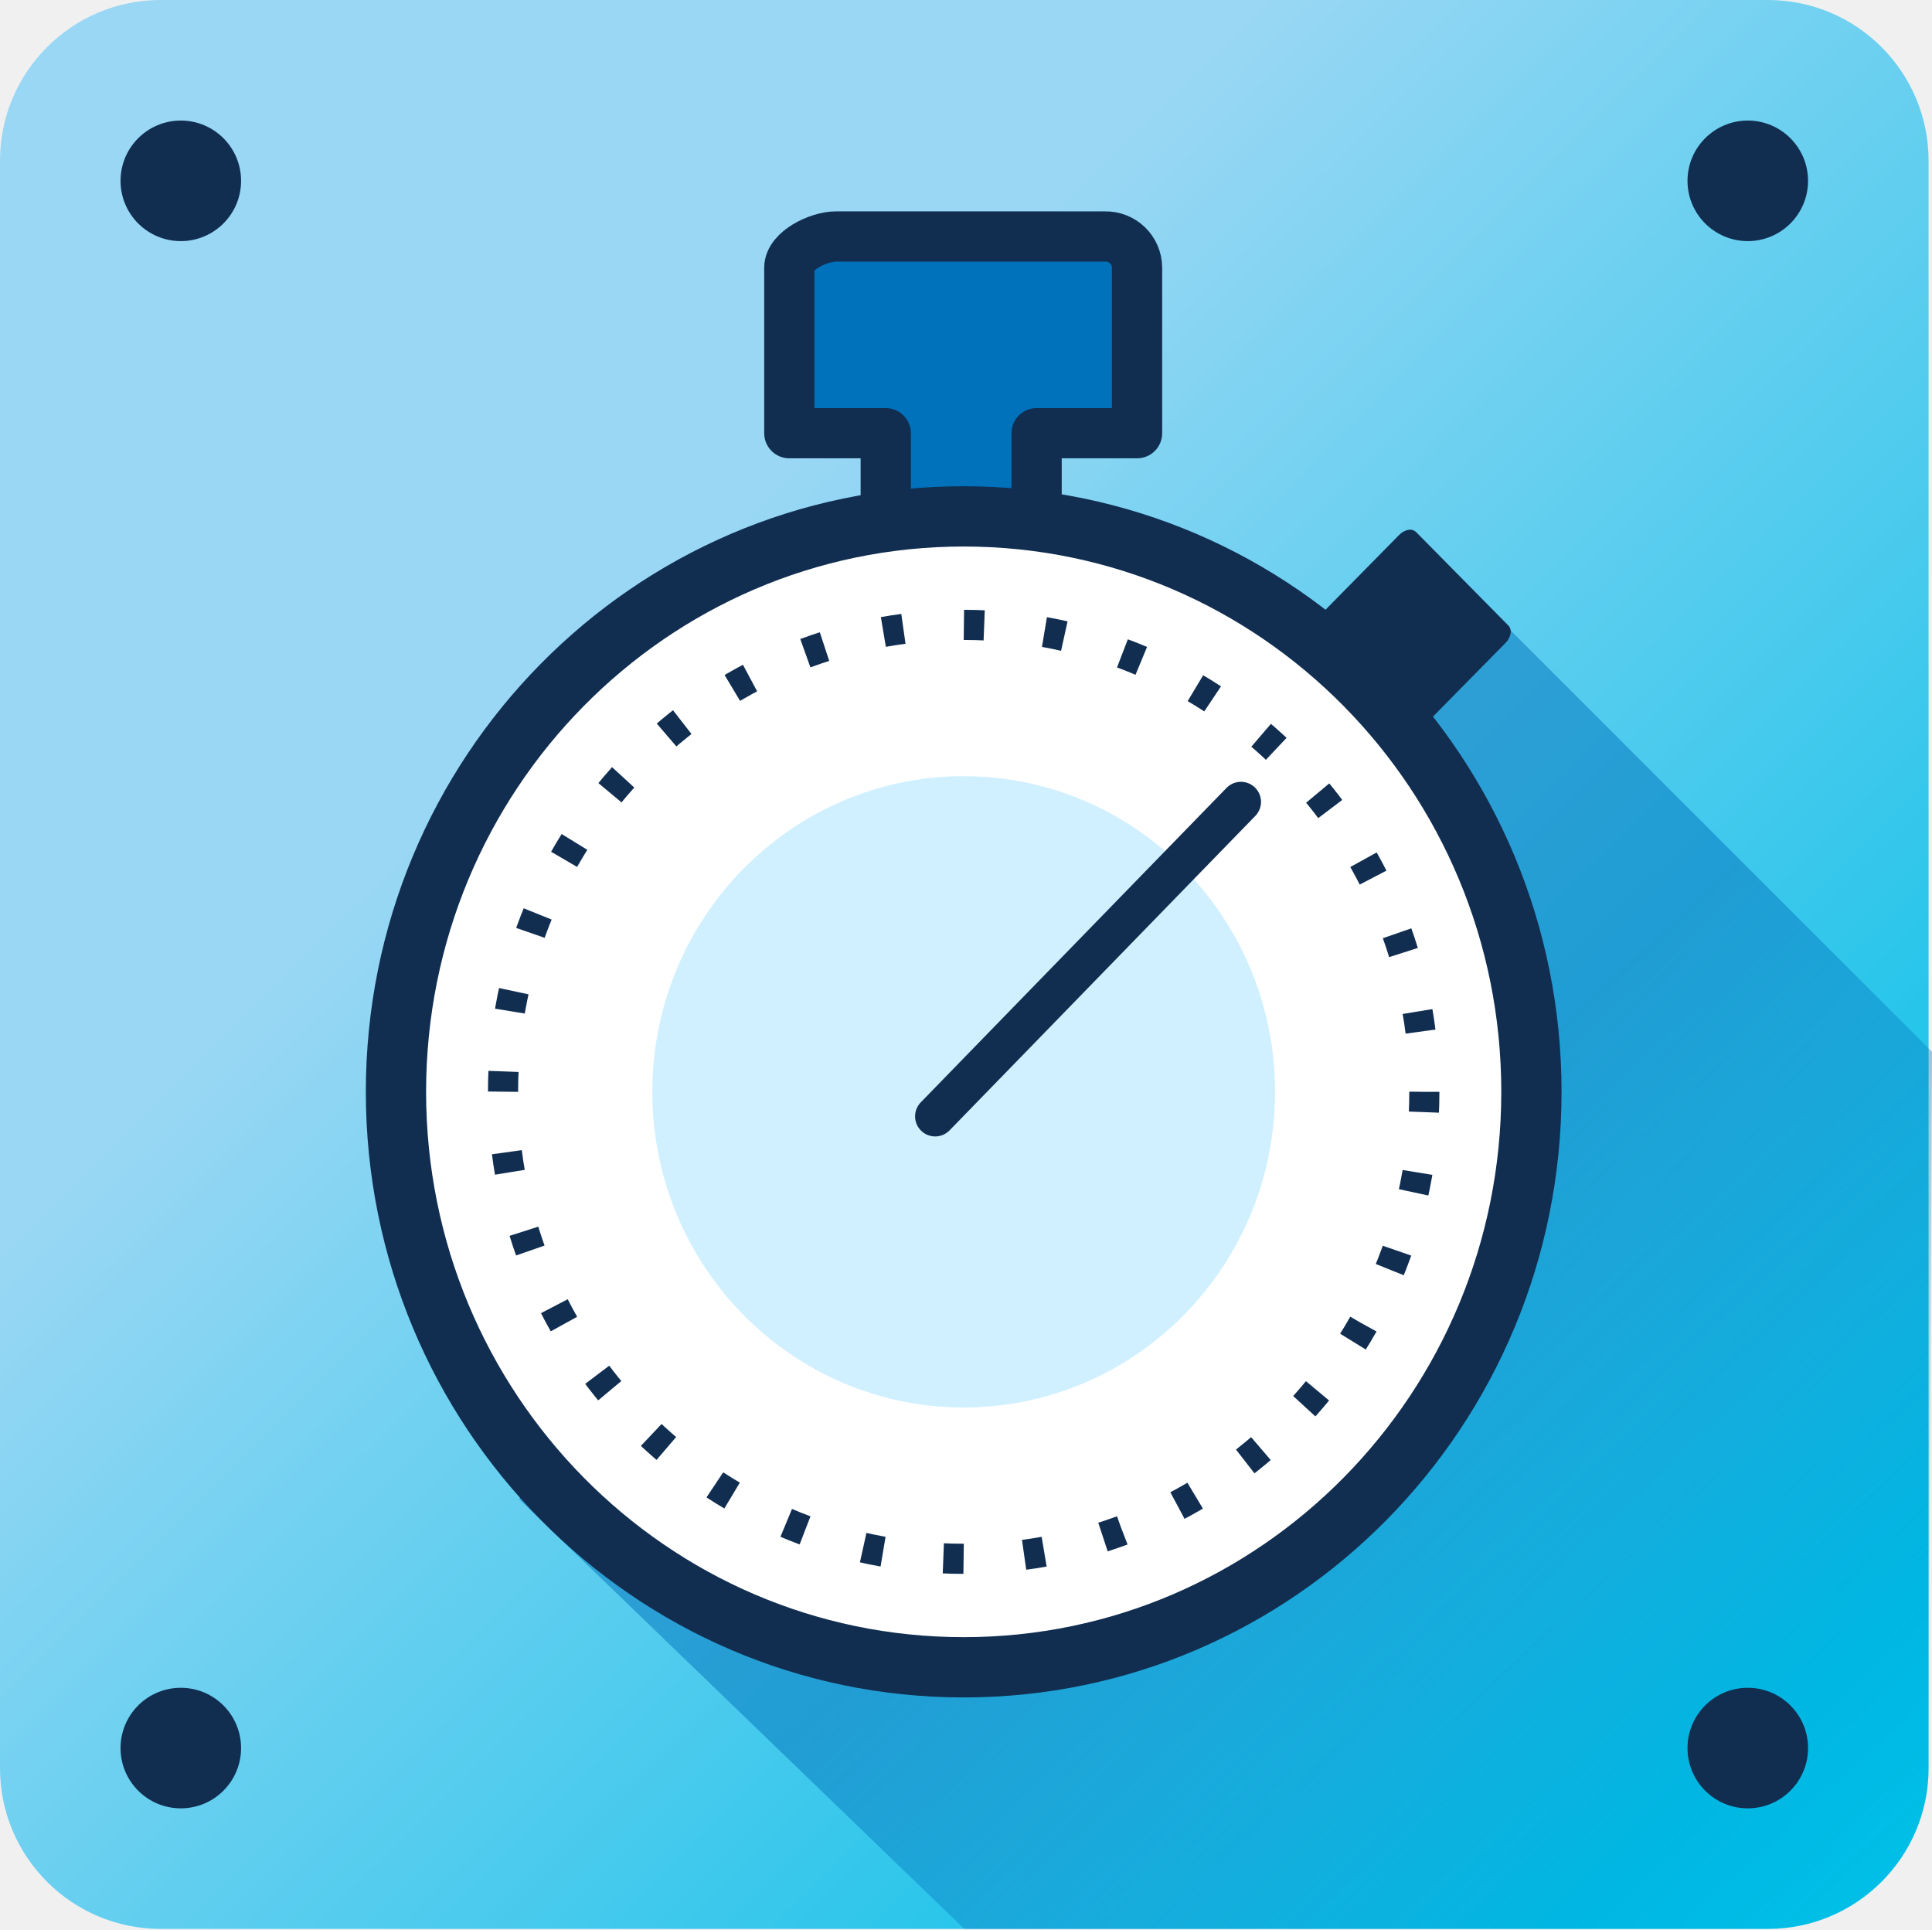
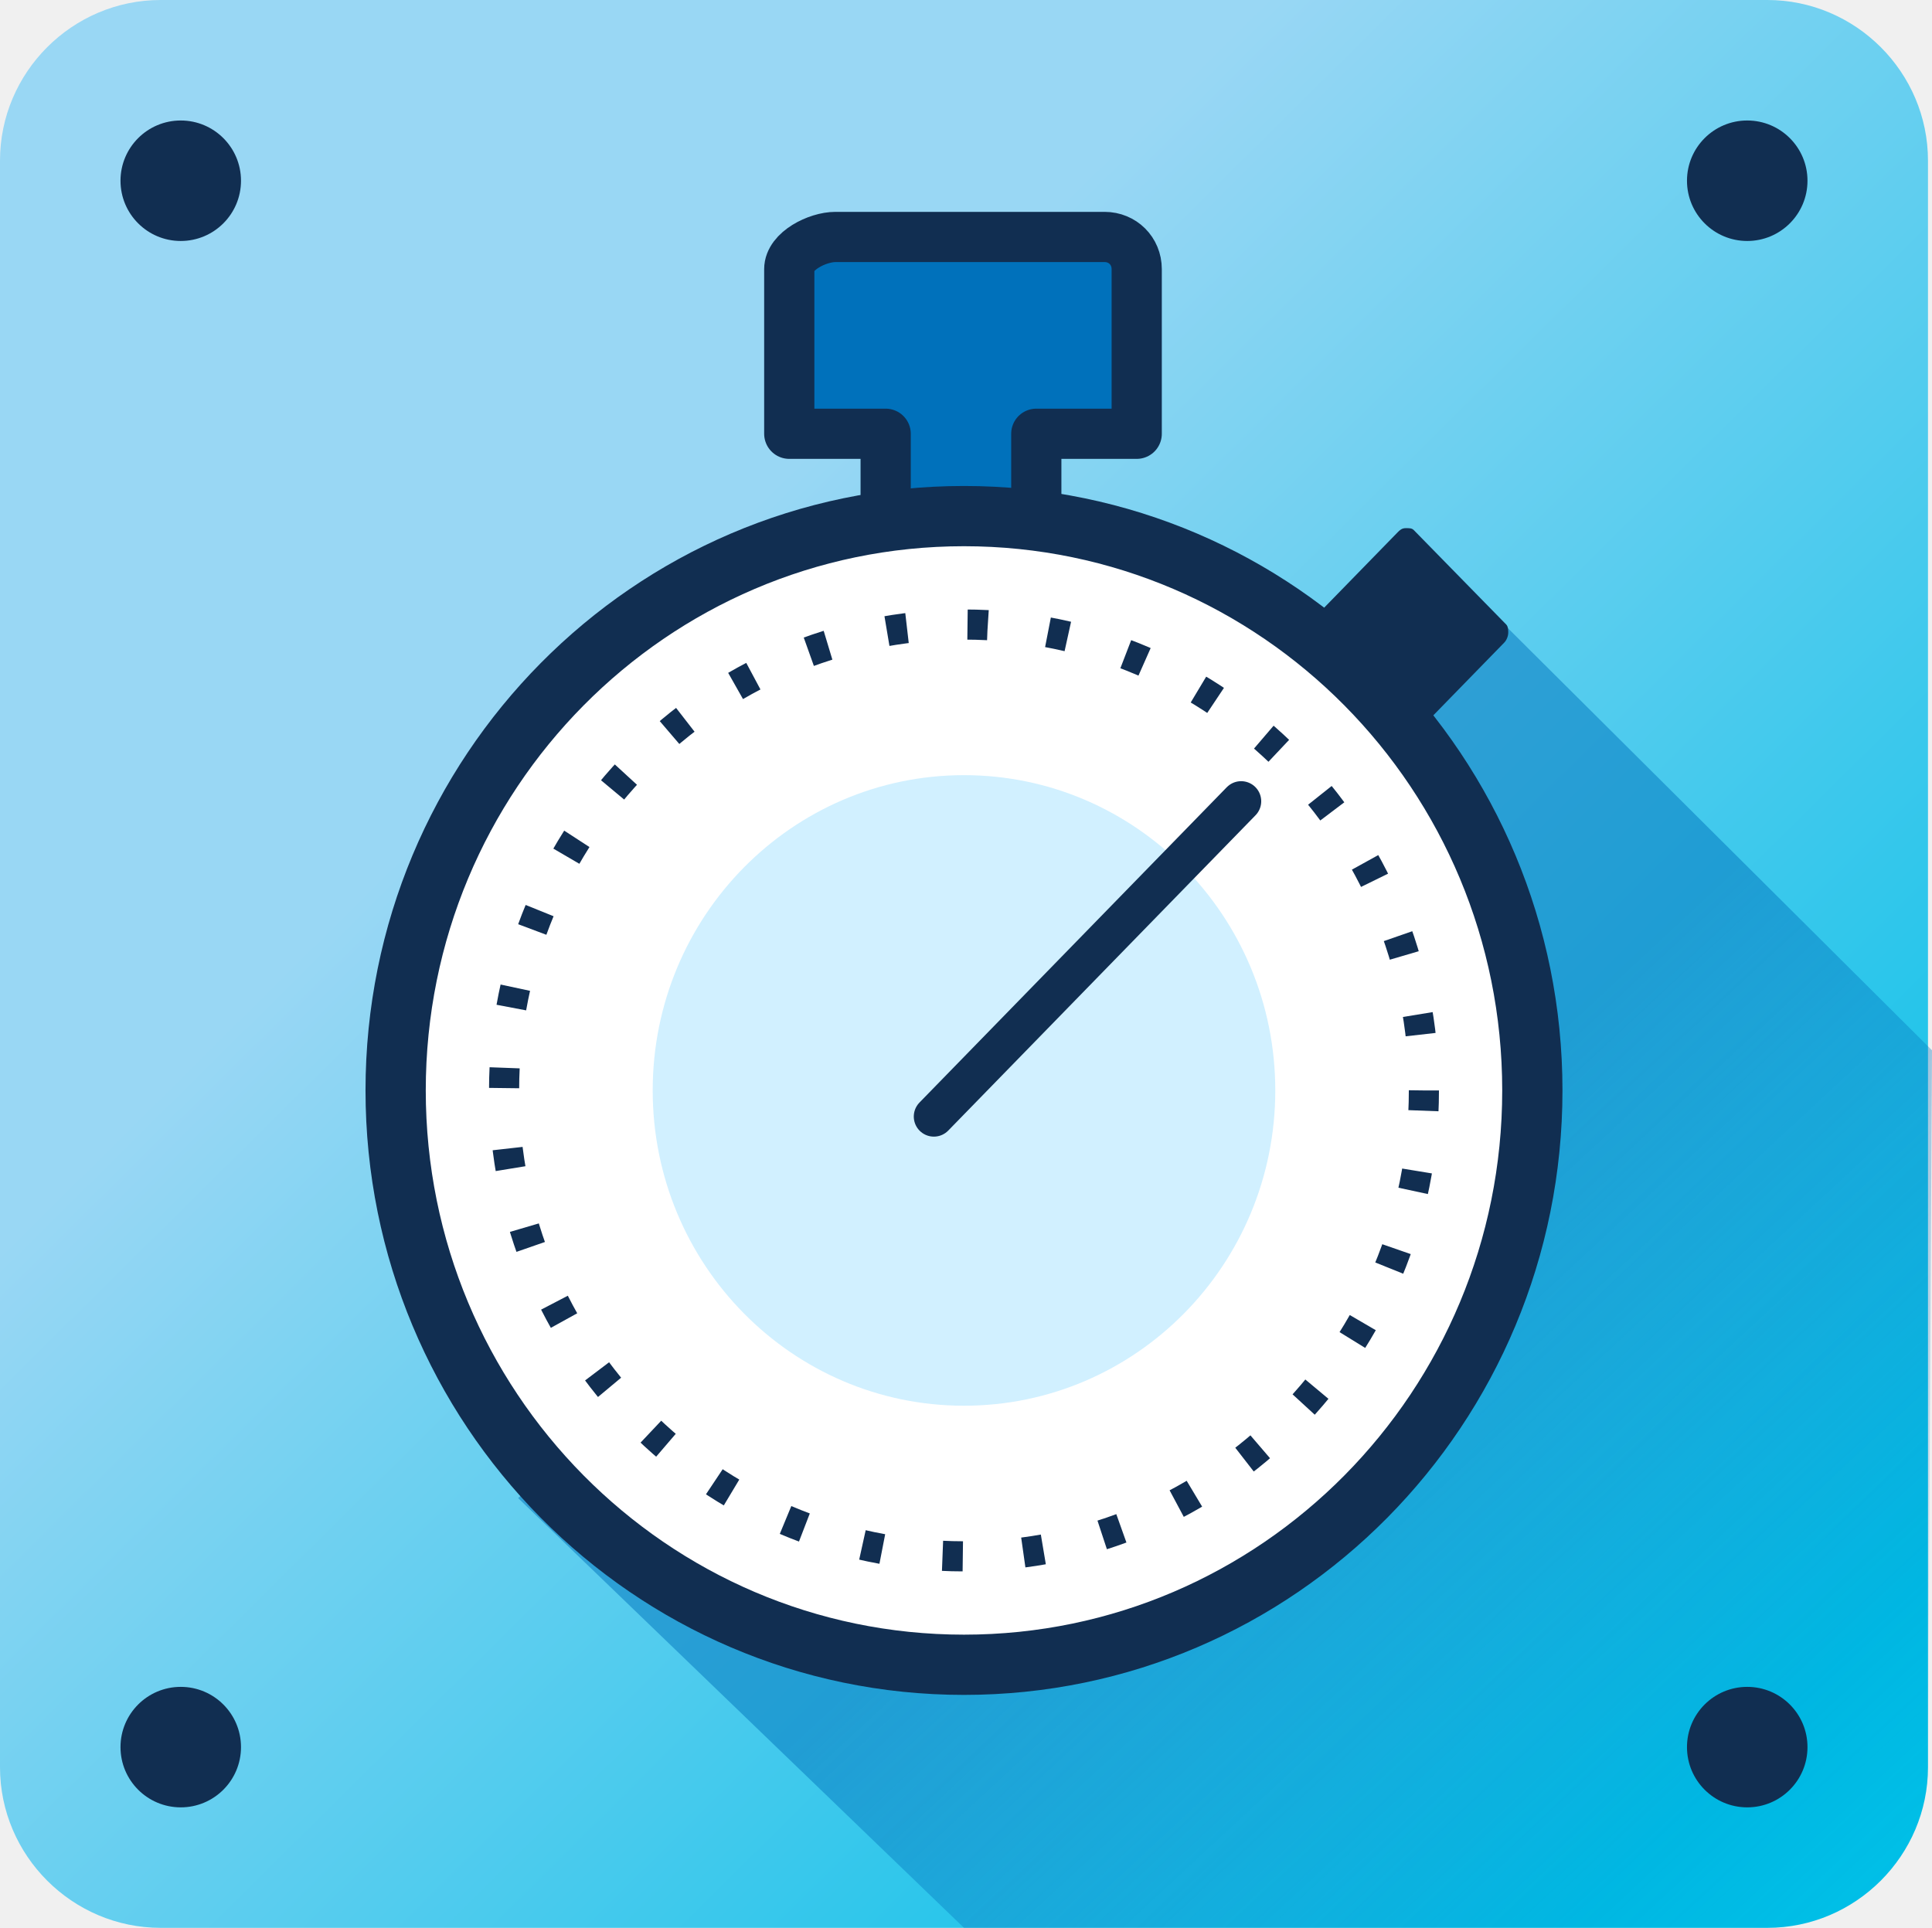
- <svg xmlns="http://www.w3.org/2000/svg" viewBox="0 0 96.17 96.02">
-   <defs>
-     <style>.cls-1{fill:url(#linear-gradient);}.cls-2{fill:url(#New_Gradient_Swatch_2);}.cls-3{fill:#112e51;}.cls-4{fill:#0071bb;stroke-width:2.5px;}.cls-4,.cls-5,.cls-7,.cls-9{stroke:#112e51;}.cls-4,.cls-5,.cls-9{stroke-linejoin:round;}.cls-5,.cls-6{fill:#fff;}.cls-5,.cls-9{stroke-linecap:round;}.cls-5{stroke-width:3px;}.cls-7,.cls-9{fill:none;}.cls-7{stroke-miterlimit:10;stroke-width:1.5px;stroke-dasharray:1.01 3.02;}.cls-8{fill:#d1f0ff;}.cls-9{stroke-width:2px;}</style>
-     <linearGradient id="linear-gradient" x1="86.97" y1="87.36" x2="8.67" y2="8.28" gradientUnits="userSpaceOnUse">
-       <stop offset="0" stop-color="#00bfe7" />
-       <stop offset="0.71" stop-color="#99d7f4" />
-     </linearGradient>
-     <linearGradient id="New_Gradient_Swatch_2" x1="91.16" y1="95.99" x2="62.51" y2="65.11" gradientUnits="userSpaceOnUse">
-       <stop offset="0" stop-color="#0071bb" stop-opacity="0" />
-       <stop offset="1" stop-color="#0071bb" stop-opacity="0.5" />
-     </linearGradient>
-   </defs>
-   <g id="Layer_2" data-name="Layer 2">
-     <g id="Layer_1-2" data-name="Layer 1">
-       <rect class="cls-1" width="96" height="96" rx="8" ry="8" />
-       <path class="cls-2" d="M25.83,74.6,48,96H88a8,8,0,0,0,8-8l.17-35.65L74.59,30.77Z" />
-       <circle class="cls-3" cx="87" cy="87" r="3" />
-       <circle class="cls-3" cx="9" cy="87" r="3" />
-       <circle class="cls-3" cx="87" cy="9" r="3" />
-       <circle class="cls-3" cx="9" cy="9" r="3" />
-       <path class="cls-4" d="M51.6,26.08V21.56h5V13.32A1.56,1.56,0,0,0,55,11.77H41.61c-.86,0-2.32.7-2.32,1.56v8.23h4.8v4.52" />
-       <path class="cls-3" d="M71,36l3.94-4a.87.87,0,0,0,.25-.46.45.45,0,0,0-.1-.4l-4.6-4.66a.44.44,0,0,0-.39-.11.85.85,0,0,0-.45.25l-3.94,4A50.8,50.8,0,0,0,71,36Z" />
-       <ellipse class="cls-5" cx="47.97" cy="54.34" rx="28.26" ry="28.64" />
-       <ellipse class="cls-6" cx="47.97" cy="54.34" rx="22.93" ry="23.24" />
-       <ellipse class="cls-7" cx="47.97" cy="54.34" rx="22.93" ry="23.24" />
-       <ellipse class="cls-8" cx="47.97" cy="54.34" rx="15.5" ry="15.71" />
-       <line class="cls-9" x1="61.77" y1="39.91" x2="46.55" y2="55.56" />
+ <svg xmlns="http://www.w3.org/2000/svg" version="1.1" id="Layer_1" x="0px" y="0px" viewBox="0 0 96.2 96" enable-background="new 0 0 96.2 96" xml:space="preserve">
+   <g id="Layer_2">
+     <g id="Layer_1-2">
+       <linearGradient id="SVGID_1_" gradientUnits="userSpaceOnUse" x1="86.971" y1="757.359" x2="8.671" y2="678.279" gradientTransform="matrix(1 0 0 1 0 -670)">
+         <stop offset="0" style="stop-color:#00BFE7" />
+         <stop offset="0.71" style="stop-color:#99D7F4" />
+       </linearGradient>
+       <path fill="url(#SVGID_1_)" d="M8,0h80c4.4,0,8,3.6,8,8v80c0,4.4-3.6,8-8,8H8c-4.4,0-8-3.6-8-8V8C0,3.6,3.6,0,8,0z" />
+       <linearGradient id="SVGID_2_" gradientUnits="userSpaceOnUse" x1="91.165" y1="765.963" x2="62.515" y2="735.083" gradientTransform="matrix(1 0 0 1 0 -670)">
+         <stop offset="0" style="stop-color:#0071BB;stop-opacity:0" />
+         <stop offset="1" style="stop-color:#0071BB;stop-opacity:0.5" />
+       </linearGradient>
+       <path fill="url(#SVGID_2_)" d="M25.8,74.6L48,96h40c4.4,0,8-3.6,8-8l0.2-35.7L74.6,30.8L25.8,74.6z" />
+       <circle fill="#112E51" cx="87" cy="87" r="3" />
+       <circle fill="#112E51" cx="9" cy="87" r="3" />
+       <circle fill="#112E51" cx="87" cy="9" r="3" />
+       <circle fill="#112E51" cx="9" cy="9" r="3" />
+       <path fill="#0071BB" stroke="#112E51" stroke-width="2.5" stroke-linejoin="round" d="M51.6,26.1v-4.5h5v-8.2    c0-0.9-0.7-1.6-1.6-1.6l0,0H41.6c-0.9,0-2.3,0.7-2.3,1.6v8.2h4.8v4.5" />
+       <path fill="#112E51" d="M71,36l3.9-4c0.1-0.1,0.2-0.3,0.2-0.5c0-0.1,0-0.3-0.1-0.4l-4.6-4.7c-0.1-0.1-0.2-0.1-0.4-0.1    c-0.2,0-0.3,0.1-0.4,0.2l-3.9,4C67.3,32.5,69.1,34.3,71,36z" />
+       <ellipse fill="#FFFFFF" stroke="#112E51" stroke-width="3" stroke-linecap="round" stroke-linejoin="round" cx="48" cy="54.3" rx="28.3" ry="28.6" />
+       <ellipse fill="#FFFFFF" cx="48" cy="54.3" rx="22.9" ry="23.2" />
+       <ellipse fill="none" stroke="#112E51" stroke-width="1.5" stroke-miterlimit="10" stroke-dasharray="1.01,3.02" cx="48" cy="54.3" rx="22.9" ry="23.2" />
+       <ellipse fill="#D1F0FF" cx="48" cy="54.3" rx="15.5" ry="15.7" />
+       <line fill="none" stroke="#112E51" stroke-width="2" stroke-linecap="round" stroke-linejoin="round" x1="61.8" y1="39.9" x2="46.5" y2="55.6" />
    </g>
  </g>
</svg>
